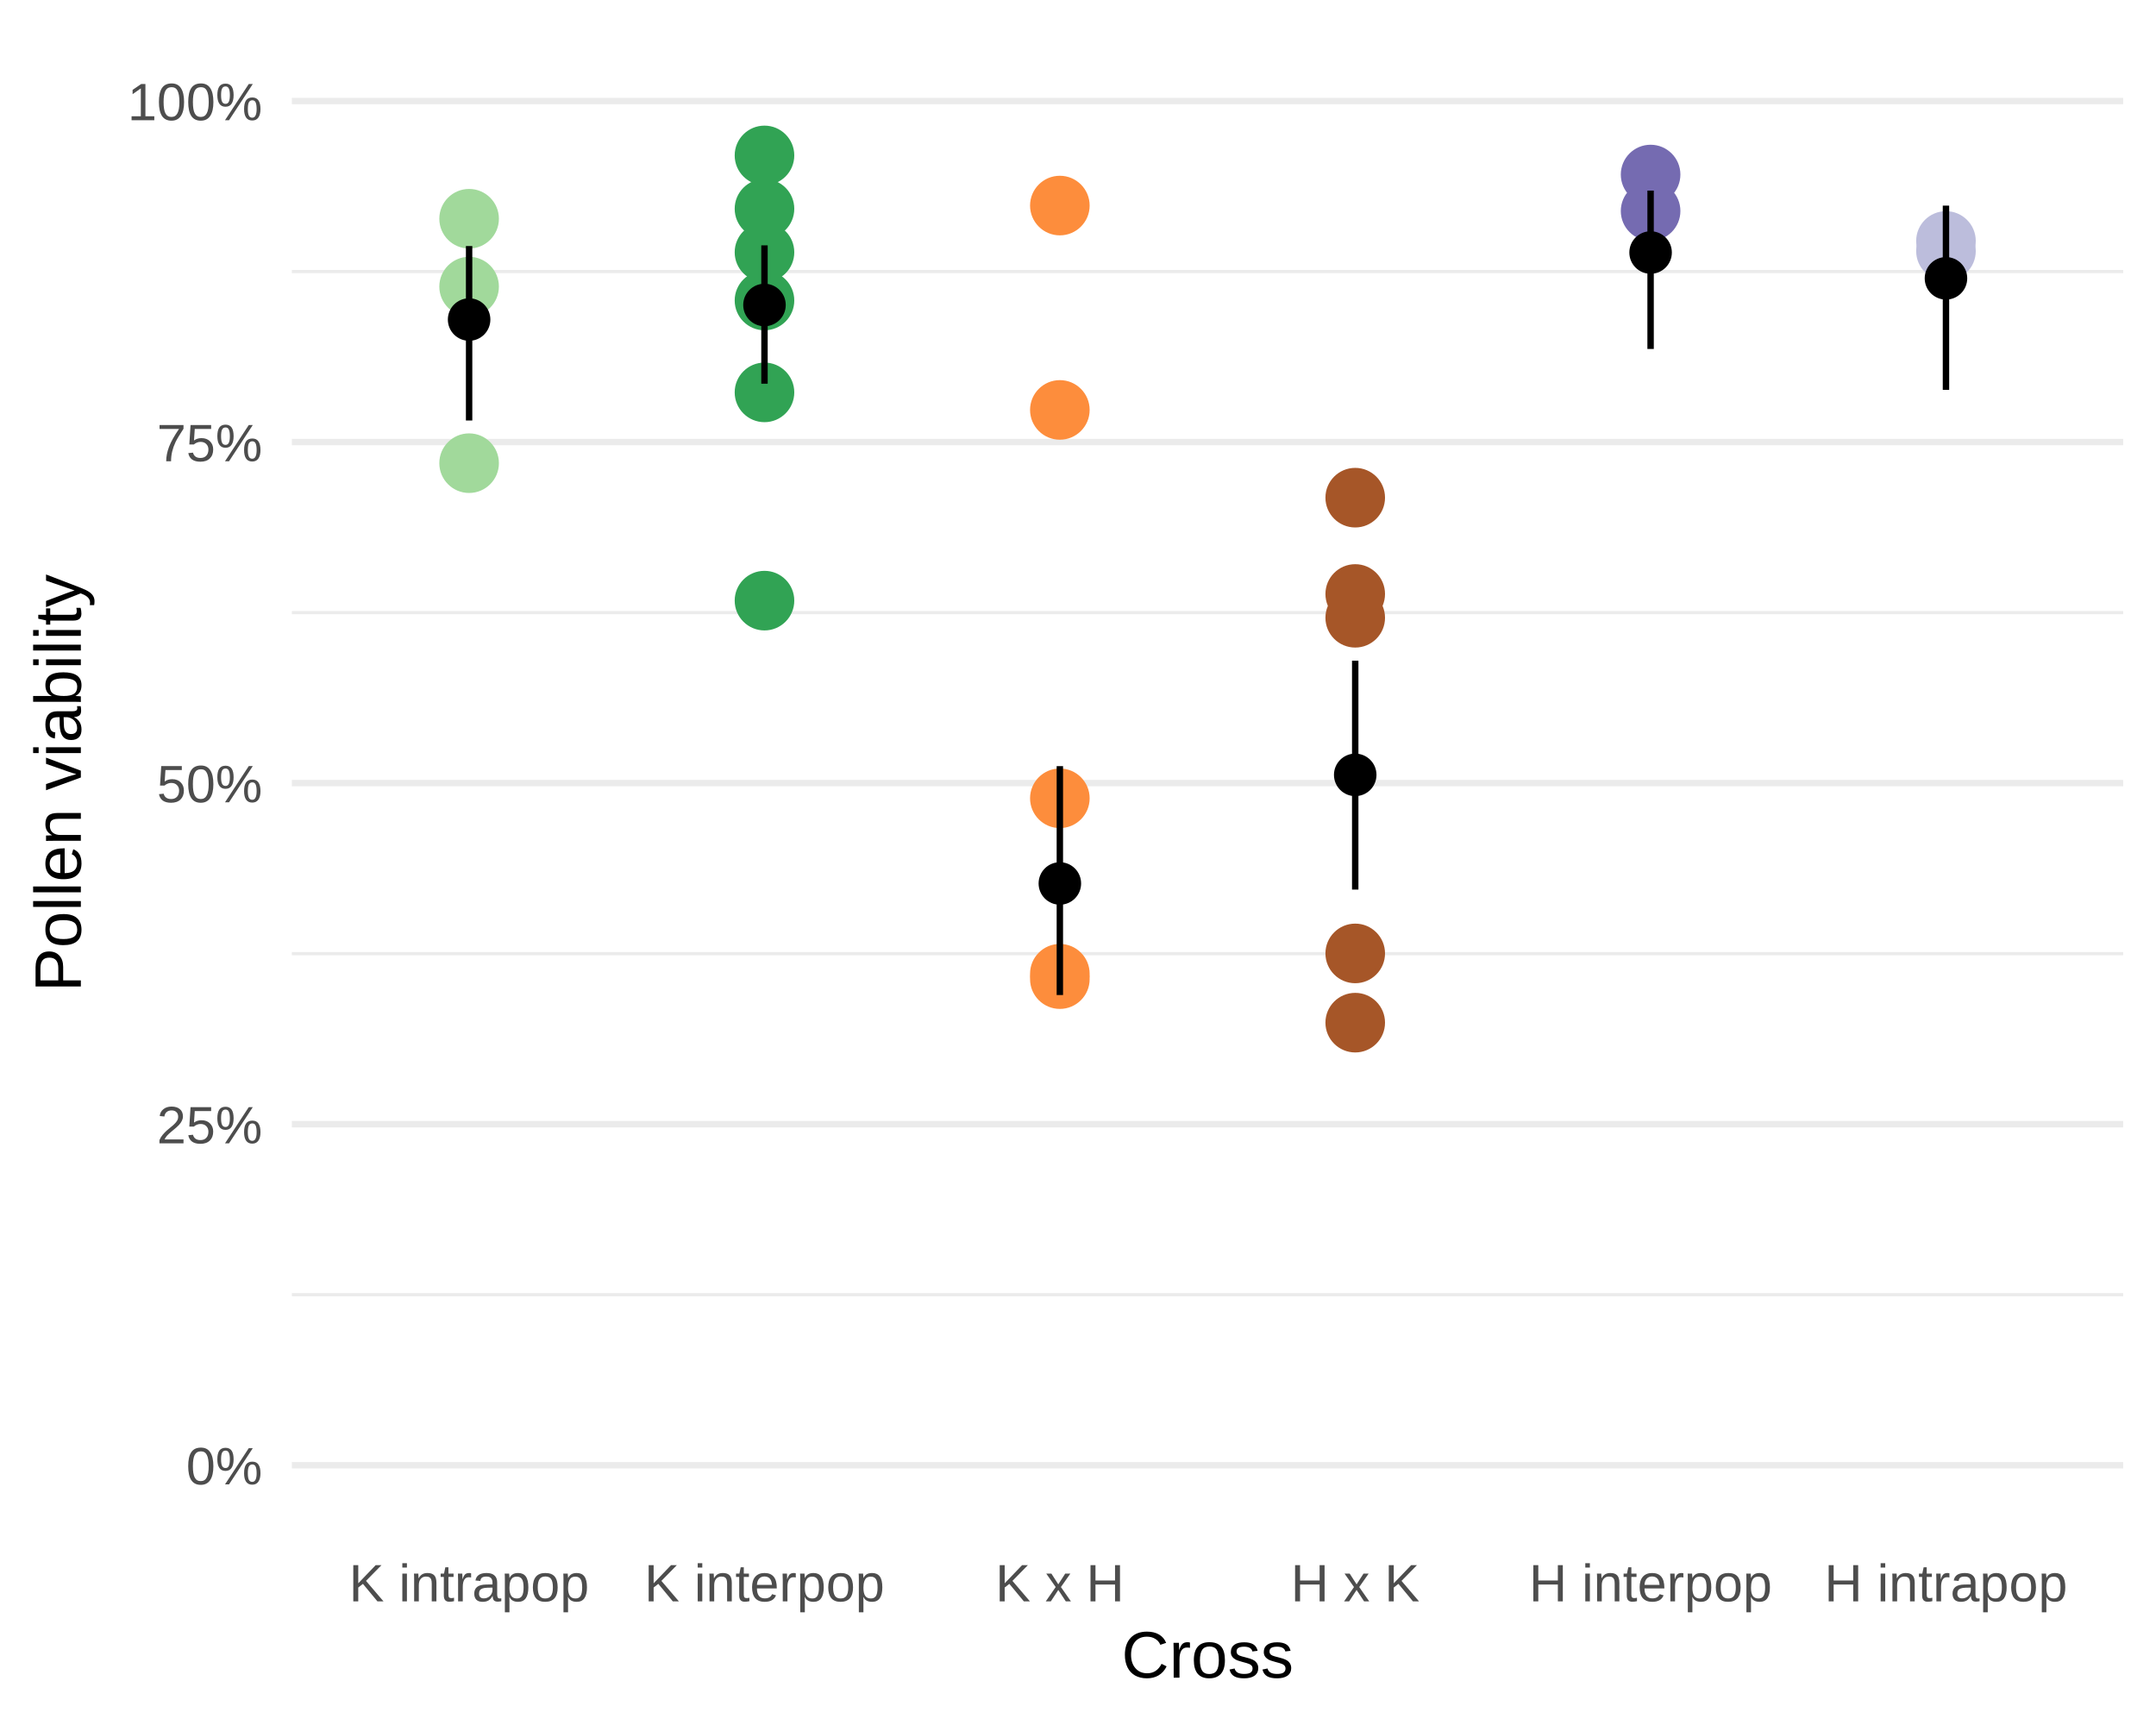
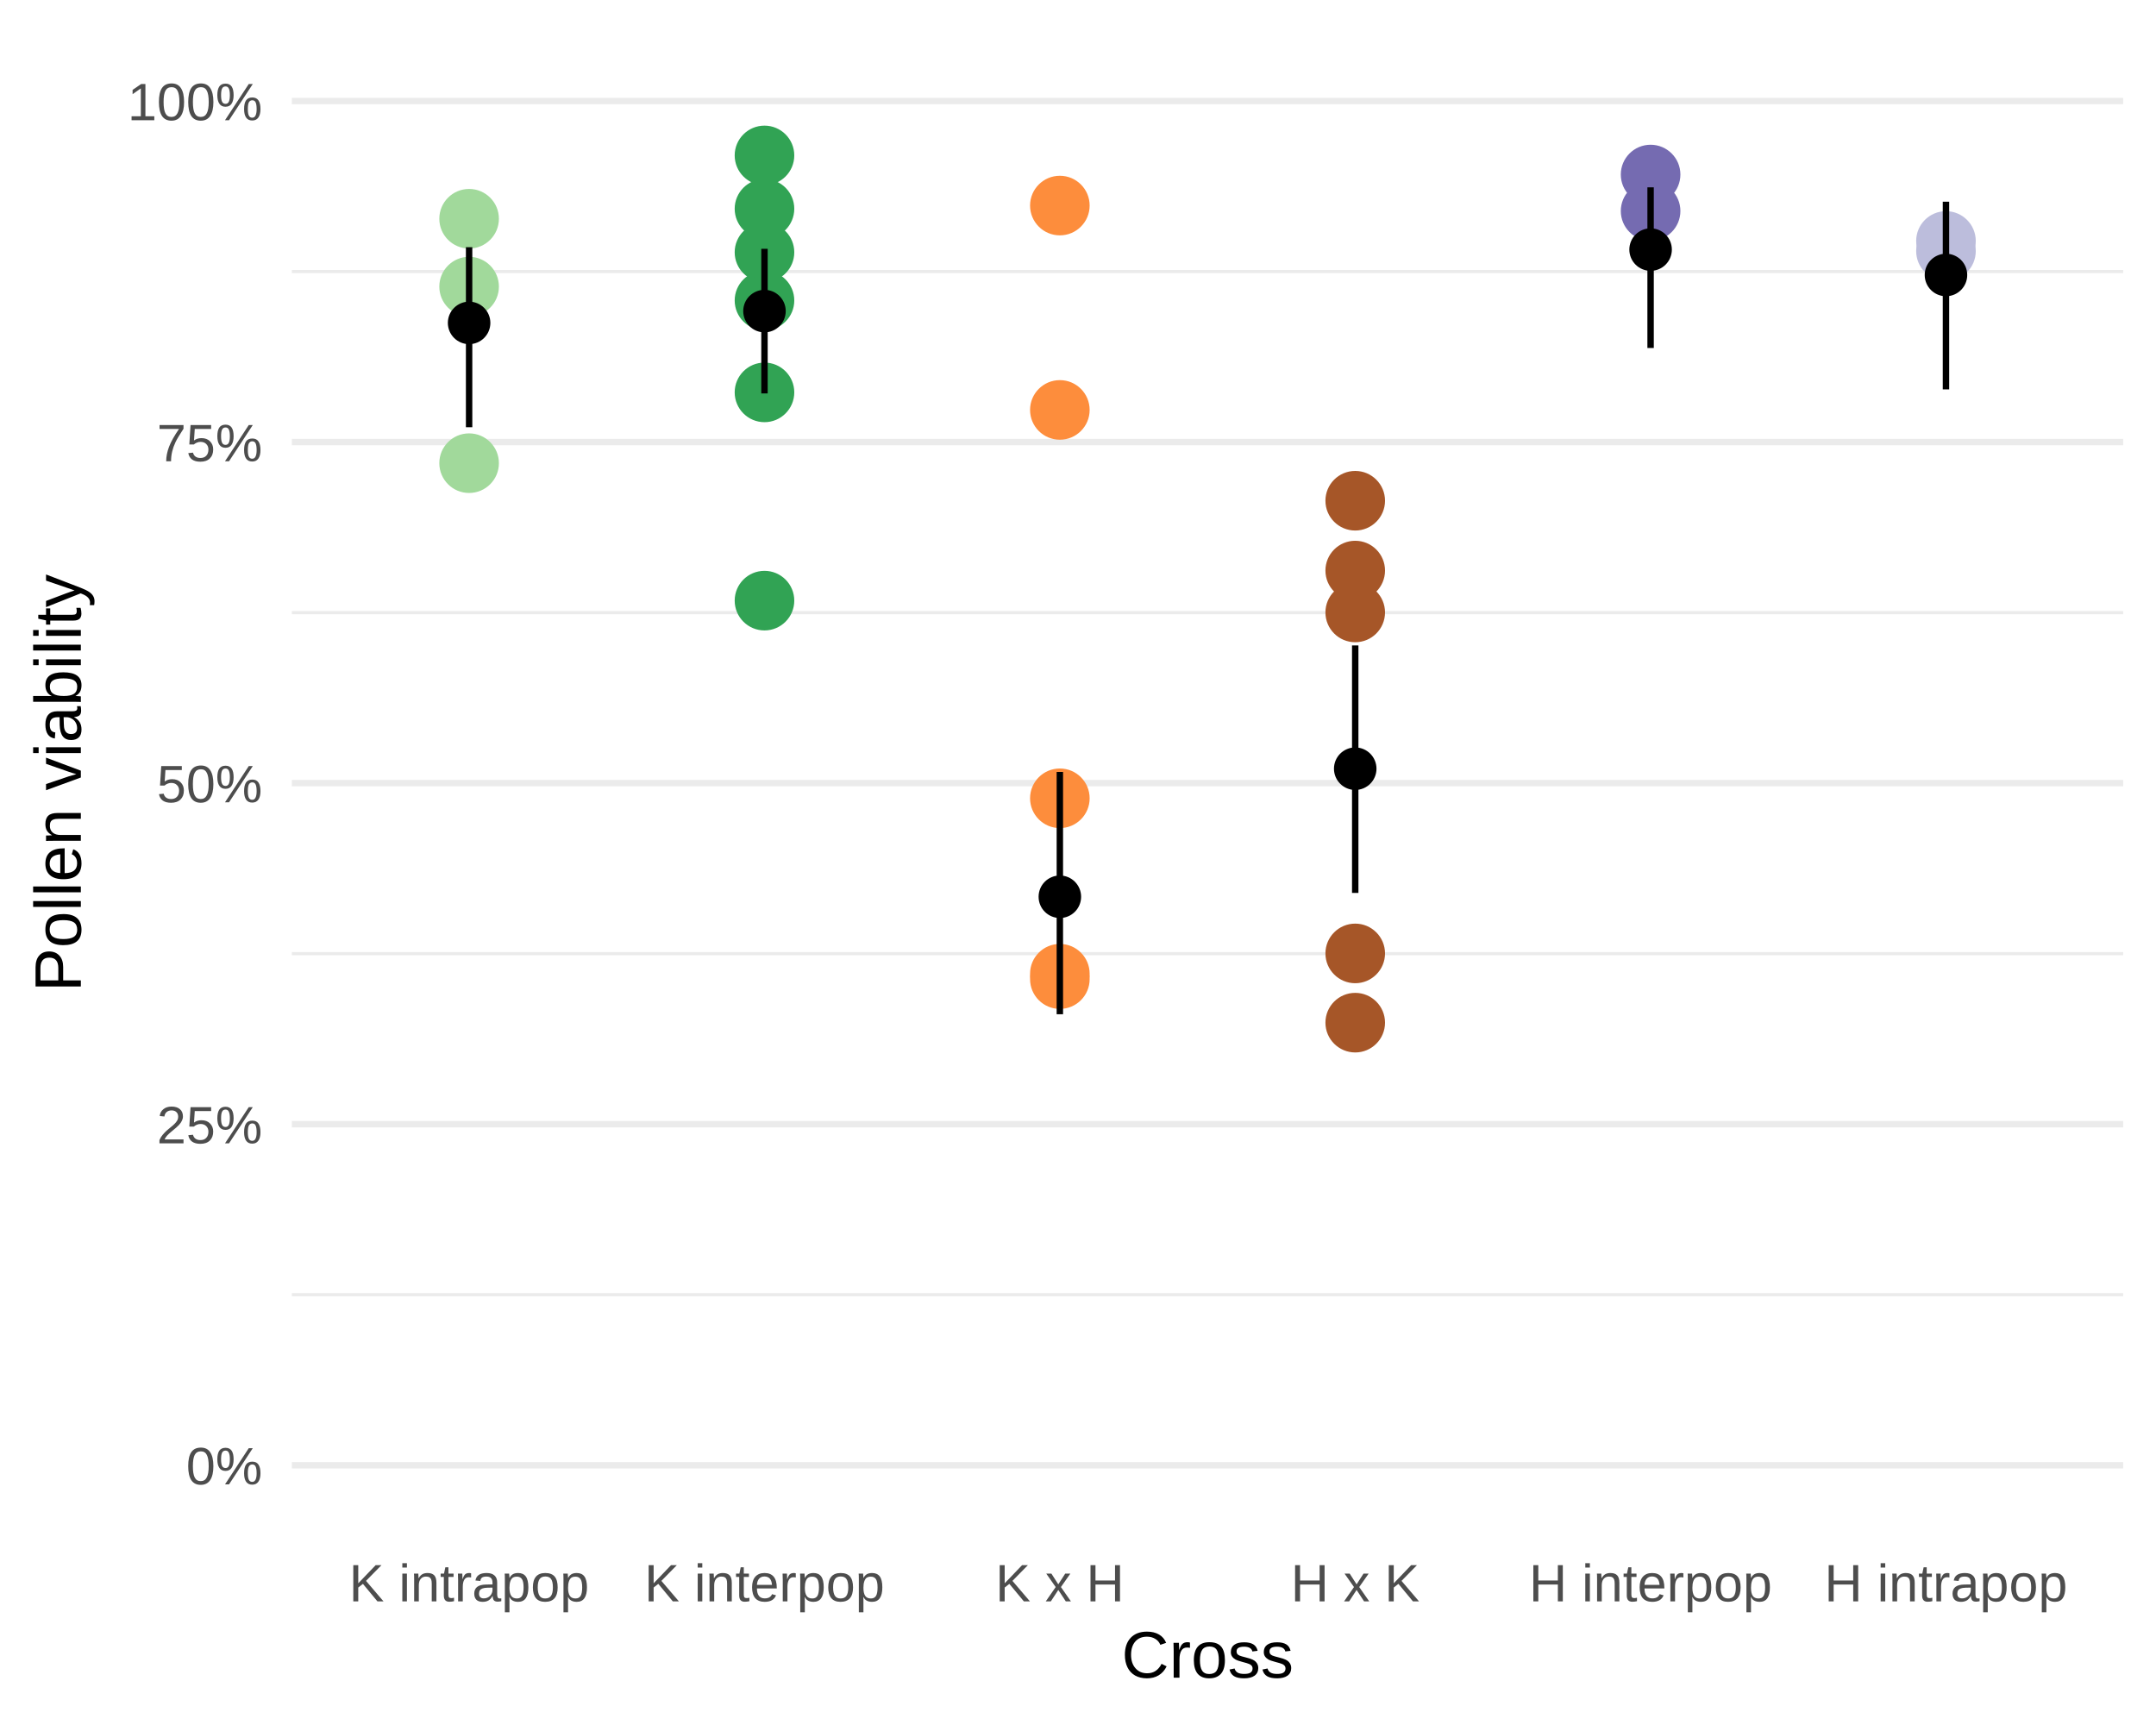
<svg xmlns="http://www.w3.org/2000/svg" class="svglite" width="360.00pt" height="288.00pt" viewBox="0 0 360.00 288.00">
  <defs>
    <style type="text/css">
    .svglite line, .svglite polyline, .svglite polygon, .svglite path, .svglite rect, .svglite circle {
      fill: none;
      stroke: #000000;
      stroke-linecap: round;
      stroke-linejoin: round;
      stroke-miterlimit: 10.00;
    }
  </style>
  </defs>
  <rect width="100%" height="100%" style="stroke: none; fill: #FFFFFF;" />
  <defs>
    <clipPath id="cpMC4wMHwzNjAuMDB8MC4wMHwyODguMDA=">
      <rect x="0.00" y="0.00" width="360.00" height="288.00" />
    </clipPath>
  </defs>
  <g clip-path="url(#cpMC4wMHwzNjAuMDB8MC4wMHwyODguMDA=)">
</g>
  <defs>
    <clipPath id="cpNDguNzN8MzU0LjUyfDUuNDh8MjU2LjAx">
      <rect x="48.73" y="5.48" width="305.79" height="250.53" />
    </clipPath>
  </defs>
  <g clip-path="url(#cpNDguNzN8MzU0LjUyfDUuNDh8MjU2LjAx)">
    <polyline points="48.73,216.16 354.52,216.16 " style="stroke-width: 0.53; stroke: #EBEBEB; stroke-linecap: butt;" />
    <polyline points="48.73,159.22 354.52,159.22 " style="stroke-width: 0.53; stroke: #EBEBEB; stroke-linecap: butt;" />
    <polyline points="48.73,102.28 354.52,102.28 " style="stroke-width: 0.53; stroke: #EBEBEB; stroke-linecap: butt;" />
    <polyline points="48.73,45.34 354.52,45.34 " style="stroke-width: 0.53; stroke: #EBEBEB; stroke-linecap: butt;" />
    <polyline points="48.73,244.63 354.52,244.63 " style="stroke-width: 1.07; stroke: #EBEBEB; stroke-linecap: butt;" />
    <polyline points="48.73,187.69 354.52,187.69 " style="stroke-width: 1.07; stroke: #EBEBEB; stroke-linecap: butt;" />
    <polyline points="48.73,130.75 354.52,130.75 " style="stroke-width: 1.07; stroke: #EBEBEB; stroke-linecap: butt;" />
    <polyline points="48.73,73.81 354.52,73.81 " style="stroke-width: 1.07; stroke: #EBEBEB; stroke-linecap: butt;" />
    <polyline points="48.73,16.87 354.52,16.87 " style="stroke-width: 1.07; stroke: #EBEBEB; stroke-linecap: butt;" />
    <circle cx="78.33" cy="77.33" r="4.62" style="stroke-width: 0.71; stroke: #A1D99B; fill: #A1D99B;" />
    <circle cx="78.33" cy="47.85" r="4.62" style="stroke-width: 0.71; stroke: #A1D99B; fill: #A1D99B;" />
    <circle cx="78.33" cy="36.52" r="4.62" style="stroke-width: 0.71; stroke: #A1D99B; fill: #A1D99B;" />
    <circle cx="127.65" cy="100.28" r="4.62" style="stroke-width: 0.71; stroke: #31A354; fill: #31A354;" />
    <circle cx="127.65" cy="25.95" r="4.62" style="stroke-width: 0.71; stroke: #31A354; fill: #31A354;" />
    <circle cx="127.65" cy="65.51" r="4.62" style="stroke-width: 0.71; stroke: #31A354; fill: #31A354;" />
    <circle cx="127.65" cy="42.12" r="4.62" style="stroke-width: 0.71; stroke: #31A354; fill: #31A354;" />
    <circle cx="127.65" cy="34.86" r="4.62" style="stroke-width: 0.71; stroke: #31A354; fill: #31A354;" />
    <circle cx="127.65" cy="50.17" r="4.62" style="stroke-width: 0.71; stroke: #31A354; fill: #31A354;" />
    <circle cx="176.97" cy="163.47" r="4.62" style="stroke-width: 0.71; stroke: #FD8D3C; fill: #FD8D3C;" />
    <circle cx="176.97" cy="34.32" r="4.62" style="stroke-width: 0.71; stroke: #FD8D3C; fill: #FD8D3C;" />
    <circle cx="176.97" cy="162.57" r="4.62" style="stroke-width: 0.71; stroke: #FD8D3C; fill: #FD8D3C;" />
    <circle cx="176.97" cy="68.44" r="4.62" style="stroke-width: 0.71; stroke: #FD8D3C; fill: #FD8D3C;" />
    <circle cx="176.97" cy="133.28" r="4.62" style="stroke-width: 0.71; stroke: #FD8D3C; fill: #FD8D3C;" />
-     <circle cx="226.29" cy="103.14" r="4.62" style="stroke-width: 0.71; stroke: #A65628; fill: #A65628;" />
-     <circle cx="226.29" cy="83.09" r="4.62" style="stroke-width: 0.71; stroke: #A65628; fill: #A65628;" />
-     <circle cx="226.29" cy="99.17" r="4.62" style="stroke-width: 0.71; stroke: #A65628; fill: #A65628;" />
+     <circle cx="226.29" cy="102.25" r="4.62" style="stroke-width: 0.71; stroke: #A65628; fill: #A65628;" />
+     <circle cx="226.29" cy="83.60" r="4.62" style="stroke-width: 0.71; stroke: #A65628; fill: #A65628;" />
+     <circle cx="226.29" cy="95.26" r="4.62" style="stroke-width: 0.71; stroke: #A65628; fill: #A65628;" />
    <circle cx="226.29" cy="170.74" r="4.62" style="stroke-width: 0.71; stroke: #A65628; fill: #A65628;" />
    <circle cx="226.29" cy="159.18" r="4.62" style="stroke-width: 0.71; stroke: #A65628; fill: #A65628;" />
    <circle cx="275.61" cy="29.14" r="4.62" style="stroke-width: 0.71; stroke: #756BB1; fill: #756BB1;" />
    <circle cx="275.61" cy="35.23" r="4.62" style="stroke-width: 0.71; stroke: #756BB1; fill: #756BB1;" />
    <circle cx="324.93" cy="40.23" r="4.62" style="stroke-width: 0.71; stroke: #BCBDDC; fill: #BCBDDC;" />
    <circle cx="324.93" cy="41.92" r="4.62" style="stroke-width: 0.71; stroke: #BCBDDC; fill: #BCBDDC;" />
-     <line x1="78.33" y1="70.20" x2="78.33" y2="41.08" style="stroke-width: 1.07; stroke-linecap: butt;" />
-     <line x1="127.65" y1="64.06" x2="127.65" y2="40.96" style="stroke-width: 1.07; stroke-linecap: butt;" />
-     <line x1="176.97" y1="166.13" x2="176.97" y2="127.91" style="stroke-width: 1.07; stroke-linecap: butt;" />
-     <line x1="226.29" y1="148.52" x2="226.29" y2="110.30" style="stroke-width: 1.07; stroke-linecap: butt;" />
-     <line x1="275.61" y1="58.26" x2="275.61" y2="31.82" style="stroke-width: 1.07; stroke-linecap: butt;" />
-     <line x1="324.93" y1="65.09" x2="324.93" y2="34.33" style="stroke-width: 1.07; stroke-linecap: butt;" />
-     <circle cx="78.33" cy="53.35" r="2.84" style="stroke-width: 1.42; fill: #000000;" />
-     <circle cx="127.65" cy="50.92" r="2.84" style="stroke-width: 1.42; fill: #000000;" />
-     <circle cx="176.97" cy="147.50" r="2.84" style="stroke-width: 1.42; fill: #000000;" />
-     <circle cx="226.29" cy="129.37" r="2.84" style="stroke-width: 1.42; fill: #000000;" />
-     <circle cx="275.61" cy="42.16" r="2.84" style="stroke-width: 1.42; fill: #000000;" />
-     <circle cx="324.93" cy="46.47" r="2.84" style="stroke-width: 1.42; fill: #000000;" />
+     <line x1="78.33" y1="71.33" x2="78.33" y2="41.27" style="stroke-width: 1.07; stroke-linecap: butt;" />
+     <line x1="127.65" y1="65.68" x2="127.65" y2="41.54" style="stroke-width: 1.07; stroke-linecap: butt;" />
+     <line x1="176.97" y1="169.33" x2="176.97" y2="128.88" style="stroke-width: 1.07; stroke-linecap: butt;" />
+     <line x1="226.29" y1="149.08" x2="226.29" y2="107.76" style="stroke-width: 1.07; stroke-linecap: butt;" />
+     <line x1="275.61" y1="58.10" x2="275.61" y2="31.28" style="stroke-width: 1.07; stroke-linecap: butt;" />
+     <line x1="324.93" y1="65.01" x2="324.93" y2="33.68" style="stroke-width: 1.07; stroke-linecap: butt;" />
+     <circle cx="78.33" cy="53.91" r="2.84" style="stroke-width: 1.42; fill: #000000;" />
+     <circle cx="127.65" cy="51.94" r="2.84" style="stroke-width: 1.42; fill: #000000;" />
+     <circle cx="176.97" cy="149.72" r="2.84" style="stroke-width: 1.42; fill: #000000;" />
+     <circle cx="226.29" cy="128.34" r="2.84" style="stroke-width: 1.42; fill: #000000;" />
+     <circle cx="275.61" cy="41.67" r="2.84" style="stroke-width: 1.42; fill: #000000;" />
+     <circle cx="324.93" cy="45.91" r="2.84" style="stroke-width: 1.42; fill: #000000;" />
  </g>
  <g clip-path="url(#cpMC4wMHwzNjAuMDB8MC4wMHwyODguMDA=)">
    <text x="43.80" y="247.83" text-anchor="end" style="font-size: 8.80px; fill: #4D4D4D; font-family: Arial;" textLength="13.95px" lengthAdjust="spacingAndGlyphs">0%</text>
    <text x="43.80" y="190.89" text-anchor="end" style="font-size: 8.80px; fill: #4D4D4D; font-family: Arial;" textLength="19.55px" lengthAdjust="spacingAndGlyphs">25%</text>
    <text x="43.80" y="133.95" text-anchor="end" style="font-size: 8.80px; fill: #4D4D4D; font-family: Arial;" textLength="19.55px" lengthAdjust="spacingAndGlyphs">50%</text>
    <text x="43.80" y="77.01" text-anchor="end" style="font-size: 8.80px; fill: #4D4D4D; font-family: Arial;" textLength="19.55px" lengthAdjust="spacingAndGlyphs">75%</text>
    <text x="43.80" y="20.07" text-anchor="end" style="font-size: 8.80px; fill: #4D4D4D; font-family: Arial;" textLength="25.14px" lengthAdjust="spacingAndGlyphs">100%</text>
    <text x="78.33" y="267.36" text-anchor="middle" style="font-size: 8.80px; fill: #4D4D4D; font-family: Arial;" textLength="45.60px" lengthAdjust="spacingAndGlyphs">K intrapop</text>
    <text x="127.65" y="267.36" text-anchor="middle" style="font-size: 8.80px; fill: #4D4D4D; font-family: Arial;" textLength="45.62px" lengthAdjust="spacingAndGlyphs">K interpop</text>
    <text x="176.97" y="267.36" text-anchor="middle" style="font-size: 8.80px; fill: #4D4D4D; font-family: Arial;" textLength="23.18px" lengthAdjust="spacingAndGlyphs">K x H</text>
    <text x="226.29" y="267.36" text-anchor="middle" style="font-size: 8.80px; fill: #4D4D4D; font-family: Arial;" textLength="23.18px" lengthAdjust="spacingAndGlyphs">H x K</text>
    <text x="275.61" y="267.36" text-anchor="middle" style="font-size: 8.80px; fill: #4D4D4D; font-family: Arial;" textLength="46.47px" lengthAdjust="spacingAndGlyphs">H interpop</text>
    <text x="324.93" y="267.36" text-anchor="middle" style="font-size: 8.80px; fill: #4D4D4D; font-family: Arial;" textLength="46.45px" lengthAdjust="spacingAndGlyphs">H intrapop</text>
    <text x="201.63" y="280.10" text-anchor="middle" style="font-size: 11.00px; font-family: Arial;" textLength="30.15px" lengthAdjust="spacingAndGlyphs">Cross</text>
    <text transform="translate(13.50,130.75) rotate(-90)" text-anchor="middle" style="font-size: 11.00px; font-family: Arial;" textLength="79.62px" lengthAdjust="spacingAndGlyphs">Pollen viability</text>
  </g>
</svg>
